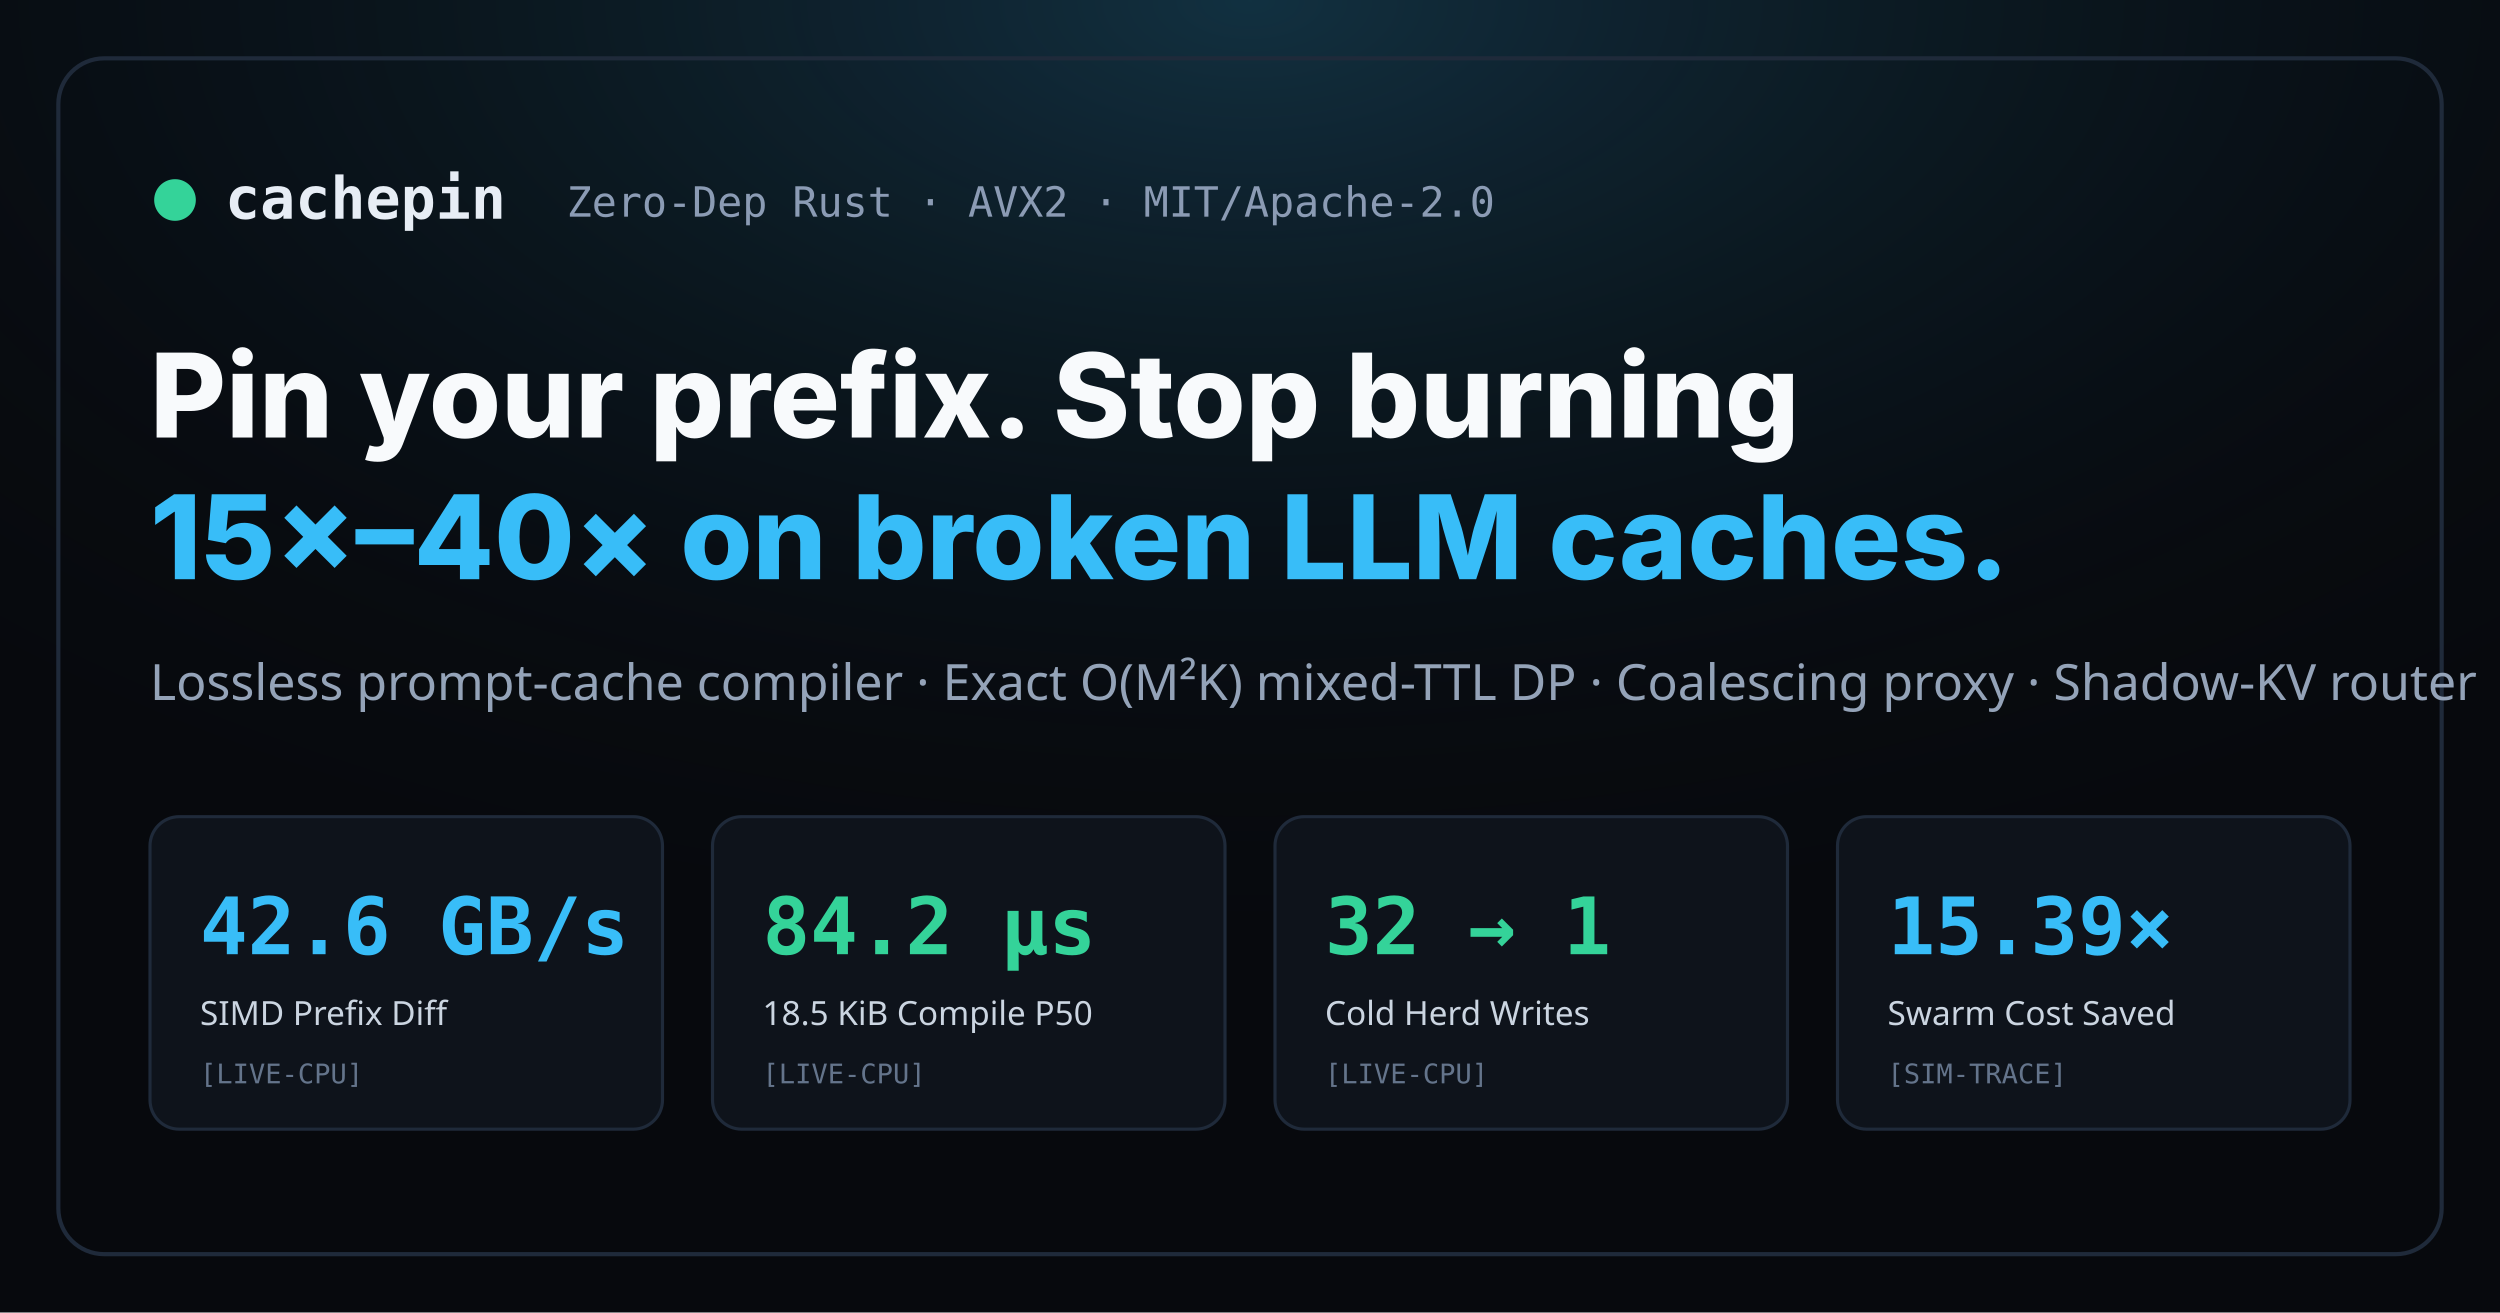
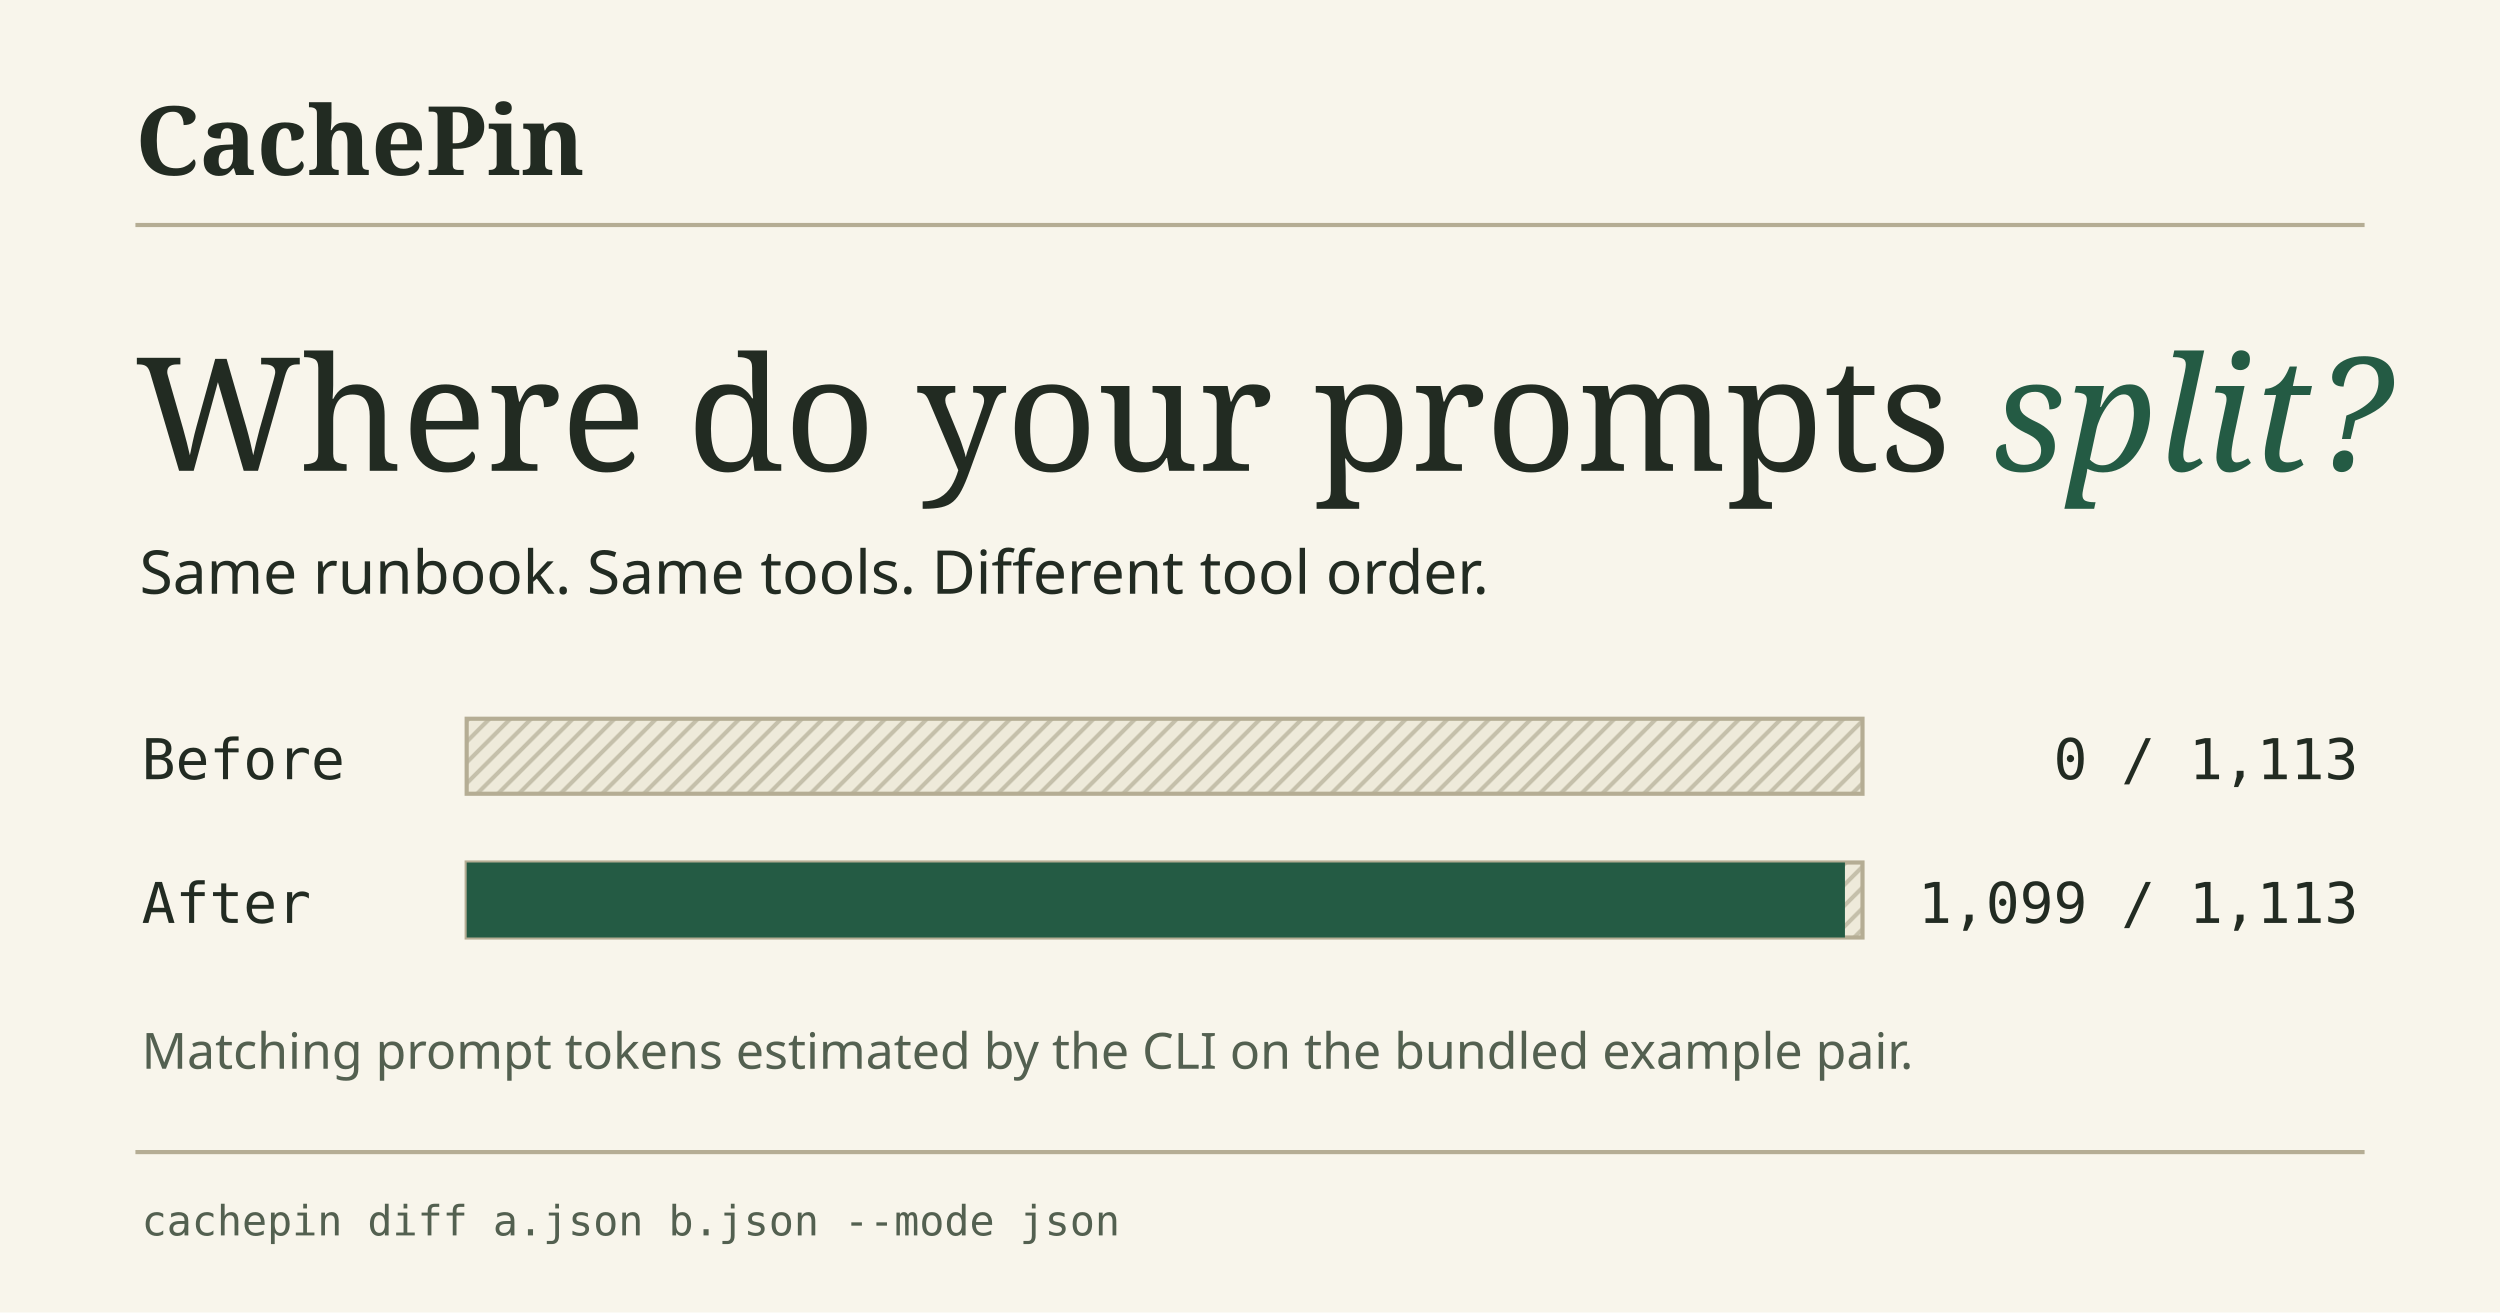
- <svg xmlns="http://www.w3.org/2000/svg" viewBox="0 0 1200 630" width="1200" height="630" role="img" aria-label="cachepin social card">
+ <svg xmlns="http://www.w3.org/2000/svg" viewBox="0 0 1200 630" width="1200" height="630" role="img" aria-labelledby="title desc">
  <defs>
-     <radialGradient id="glow" cx="50%" cy="0%" r="75%">
-       <stop offset="0%" stop-color="#38bdf8" stop-opacity="0.22" />
-       <stop offset="100%" stop-color="#07090d" stop-opacity="0" />
-     </radialGradient>
+     <pattern id="paper" width="10" height="10" patternUnits="userSpaceOnUse">
+       <rect width="10" height="10" fill="#eeeada" />
+       <path d="M-2 2L2-2 M0 10L10 0 M8 12L12 8" stroke="#c5c0ab" stroke-width="2" />
+     </pattern>
  </defs>
-   <rect width="1200" height="630" fill="#07090d" />
-   <rect width="1200" height="630" fill="url(#glow)" />
-   <rect x="28" y="28" width="1144" height="574" rx="22" fill="none" stroke="#1f2a3a" stroke-width="2" />
-   <circle cx="84" cy="96" r="10" fill="#34d399" />
-   <text x="108" y="105" fill="#e7edf5" font-family="ui-monospace,monospace" font-size="28" font-weight="700">cachepin</text>
-   <text x="272" y="104" fill="#8b9bb4" font-family="ui-monospace,monospace" font-size="20">Zero-Dep Rust · AVX2 · MIT/Apache-2.0</text>
-   <text x="72" y="210" fill="#f8fafc" font-family="ui-sans-serif,-apple-system,Segoe UI,Inter,sans-serif" font-size="56" font-weight="800">Pin your prefix. Stop burning</text>
-   <text x="72" y="278" fill="#38bdf8" font-family="ui-sans-serif,-apple-system,Segoe UI,Inter,sans-serif" font-size="56" font-weight="800">15×–40× on broken LLM caches.</text>
-   <text x="72" y="336" fill="#94a3b8" font-family="ui-sans-serif,system-ui,sans-serif" font-size="24">Lossless prompt-cache compiler · Exact O(M²K) mixed-TTL DP · Coalescing proxy · Shadow-KV router</text>
-   <rect x="72" y="392" width="246" height="150" rx="14" fill="#0e131b" stroke="#1f2a3a" stroke-width="1.5" />
-   <text x="96" y="458" fill="#38bdf8" font-family="ui-monospace,monospace" font-size="38" font-weight="800">42.6 GB/s</text>
-   <text x="96" y="492" fill="#cbd5e1" font-family="ui-sans-serif,system-ui,sans-serif" font-size="16">SIMD Prefix Diff</text>
-   <text x="96" y="520" fill="#64748b" font-family="ui-monospace,monospace" font-size="13">[LIVE-CPU]</text>
-   <rect x="342" y="392" width="246" height="150" rx="14" fill="#0e131b" stroke="#1f2a3a" stroke-width="1.5" />
-   <text x="366" y="458" fill="#34d399" font-family="ui-monospace,monospace" font-size="38" font-weight="800">84.2 µs</text>
-   <text x="366" y="492" fill="#cbd5e1" font-family="ui-sans-serif,system-ui,sans-serif" font-size="16">18.5 KiB Compile P50</text>
-   <text x="366" y="520" fill="#64748b" font-family="ui-monospace,monospace" font-size="13">[LIVE-CPU]</text>
-   <rect x="612" y="392" width="246" height="150" rx="14" fill="#0e131b" stroke="#1f2a3a" stroke-width="1.5" />
-   <text x="636" y="458" fill="#34d399" font-family="ui-monospace,monospace" font-size="38" font-weight="800">32 → 1</text>
-   <text x="636" y="492" fill="#cbd5e1" font-family="ui-sans-serif,system-ui,sans-serif" font-size="16">Cold Herd Writes</text>
-   <text x="636" y="520" fill="#64748b" font-family="ui-monospace,monospace" font-size="13">[LIVE-CPU]</text>
-   <rect x="882" y="392" width="246" height="150" rx="14" fill="#0e131b" stroke="#1f2a3a" stroke-width="1.5" />
-   <text x="906" y="458" fill="#38bdf8" font-family="ui-monospace,monospace" font-size="38" font-weight="800">15.39×</text>
-   <text x="906" y="492" fill="#cbd5e1" font-family="ui-sans-serif,system-ui,sans-serif" font-size="16">Swarm Cost Saved</text>
-   <text x="906" y="520" fill="#64748b" font-family="ui-monospace,monospace" font-size="13">[SIM-TRACE]</text>
+   <rect width="1200" height="630" fill="#f8f5eb" />
+   <g fill="#222b22">
+     <text x="65" y="84" font-family="Georgia,serif" font-size="46" font-weight="bold">CachePin</text>
+     <path d="M65 108H1135" stroke="#b5ad94" stroke-width="2" />
+     <text x="65" y="226" font-family="Georgia,serif" font-size="76">Where do your prompts <tspan fill="#245b44" font-style="italic">split?</tspan>
+     </text>
+     <text x="67" y="285" font-family="sans-serif" font-size="29">Same runbook. Same tools. Different tool order.</text>
+     <g font-family="monospace" font-size="27">
+       <text x="68" y="374">Before</text>
+       <rect x="224" y="345" width="670" height="36" fill="url(#paper)" stroke="#b5ad94" stroke-width="2" />
+       <text x="1132" y="374" text-anchor="end">0 / 1,113</text>
+       <text x="68" y="443">After</text>
+       <rect x="224" y="414" width="670" height="36" fill="url(#paper)" stroke="#b5ad94" stroke-width="2" />
+       <rect x="224" y="414" width="661.57" height="36" fill="#245b44" />
+       <text x="1132" y="443" text-anchor="end">1,099 / 1,113</text>
+     </g>
+     <text x="68" y="513" font-family="sans-serif" font-size="24" fill="#536050">Matching prompt tokens estimated by the CLI on the bundled example pair.</text>
+     <path d="M65 553H1135" stroke="#b5ad94" stroke-width="2" />
+     <text x="68" y="593" font-family="monospace" font-size="20" fill="#536050">cachepin diff a.json b.json --mode json</text>
+   </g>
</svg>
